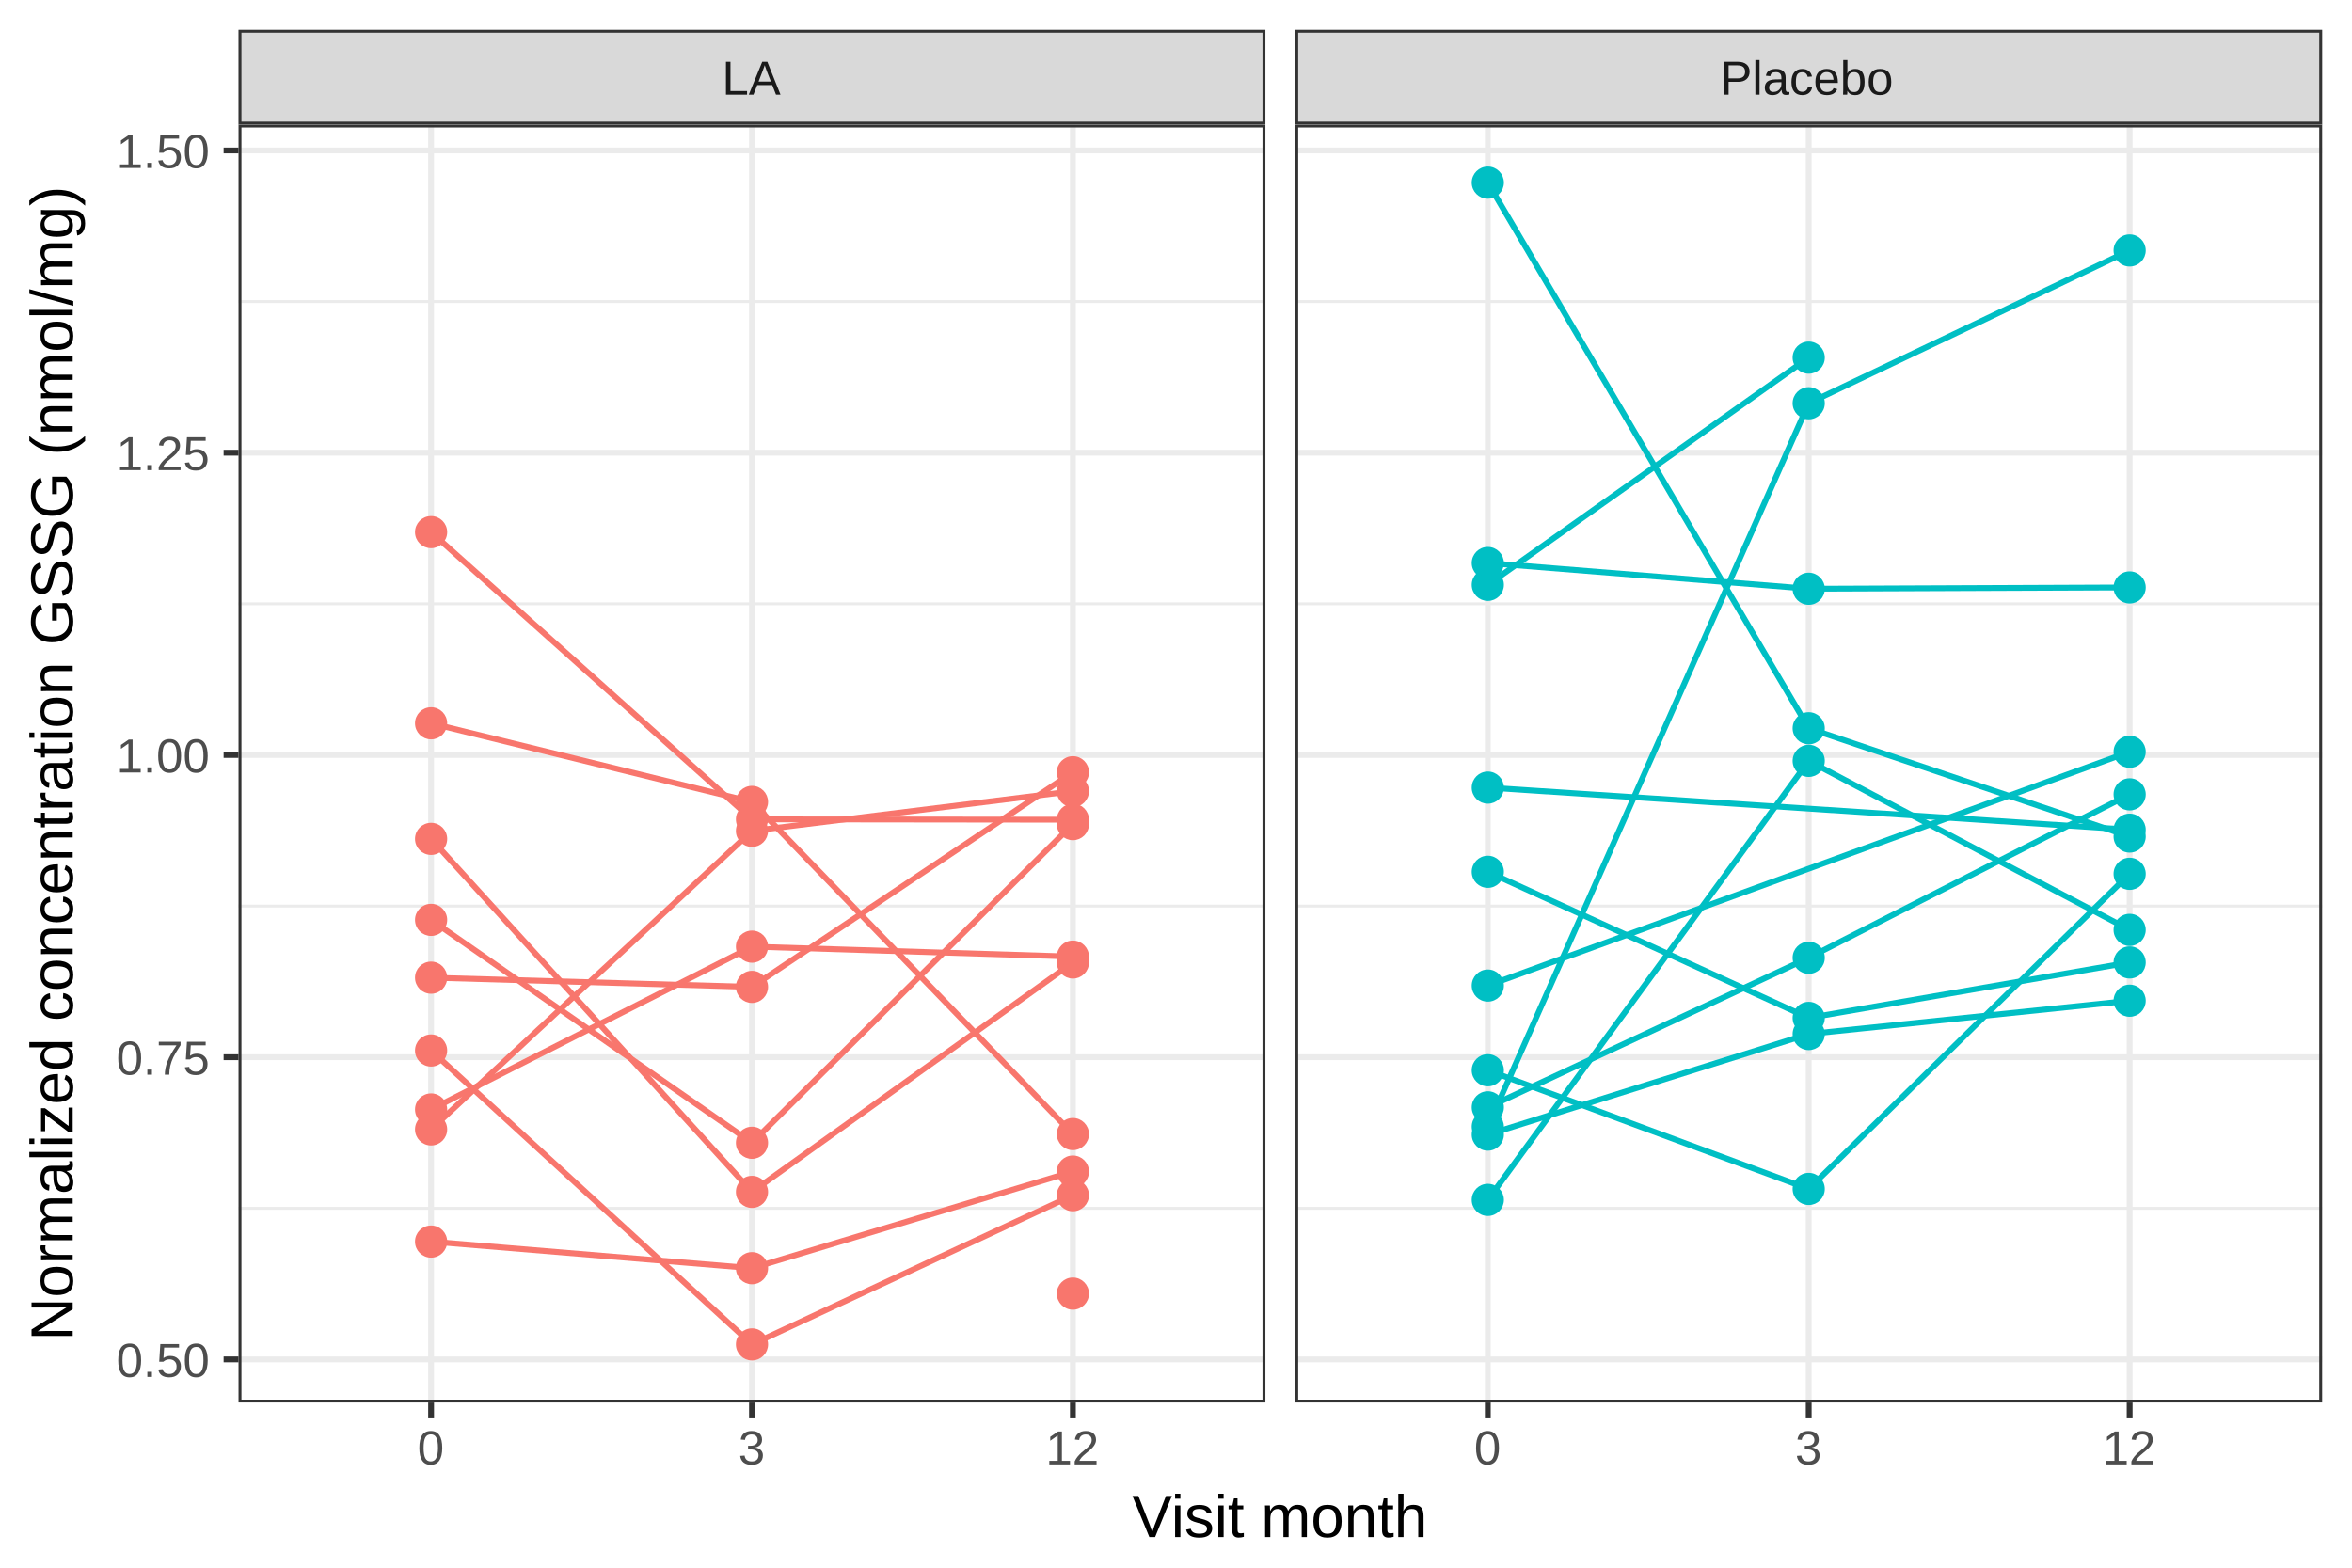
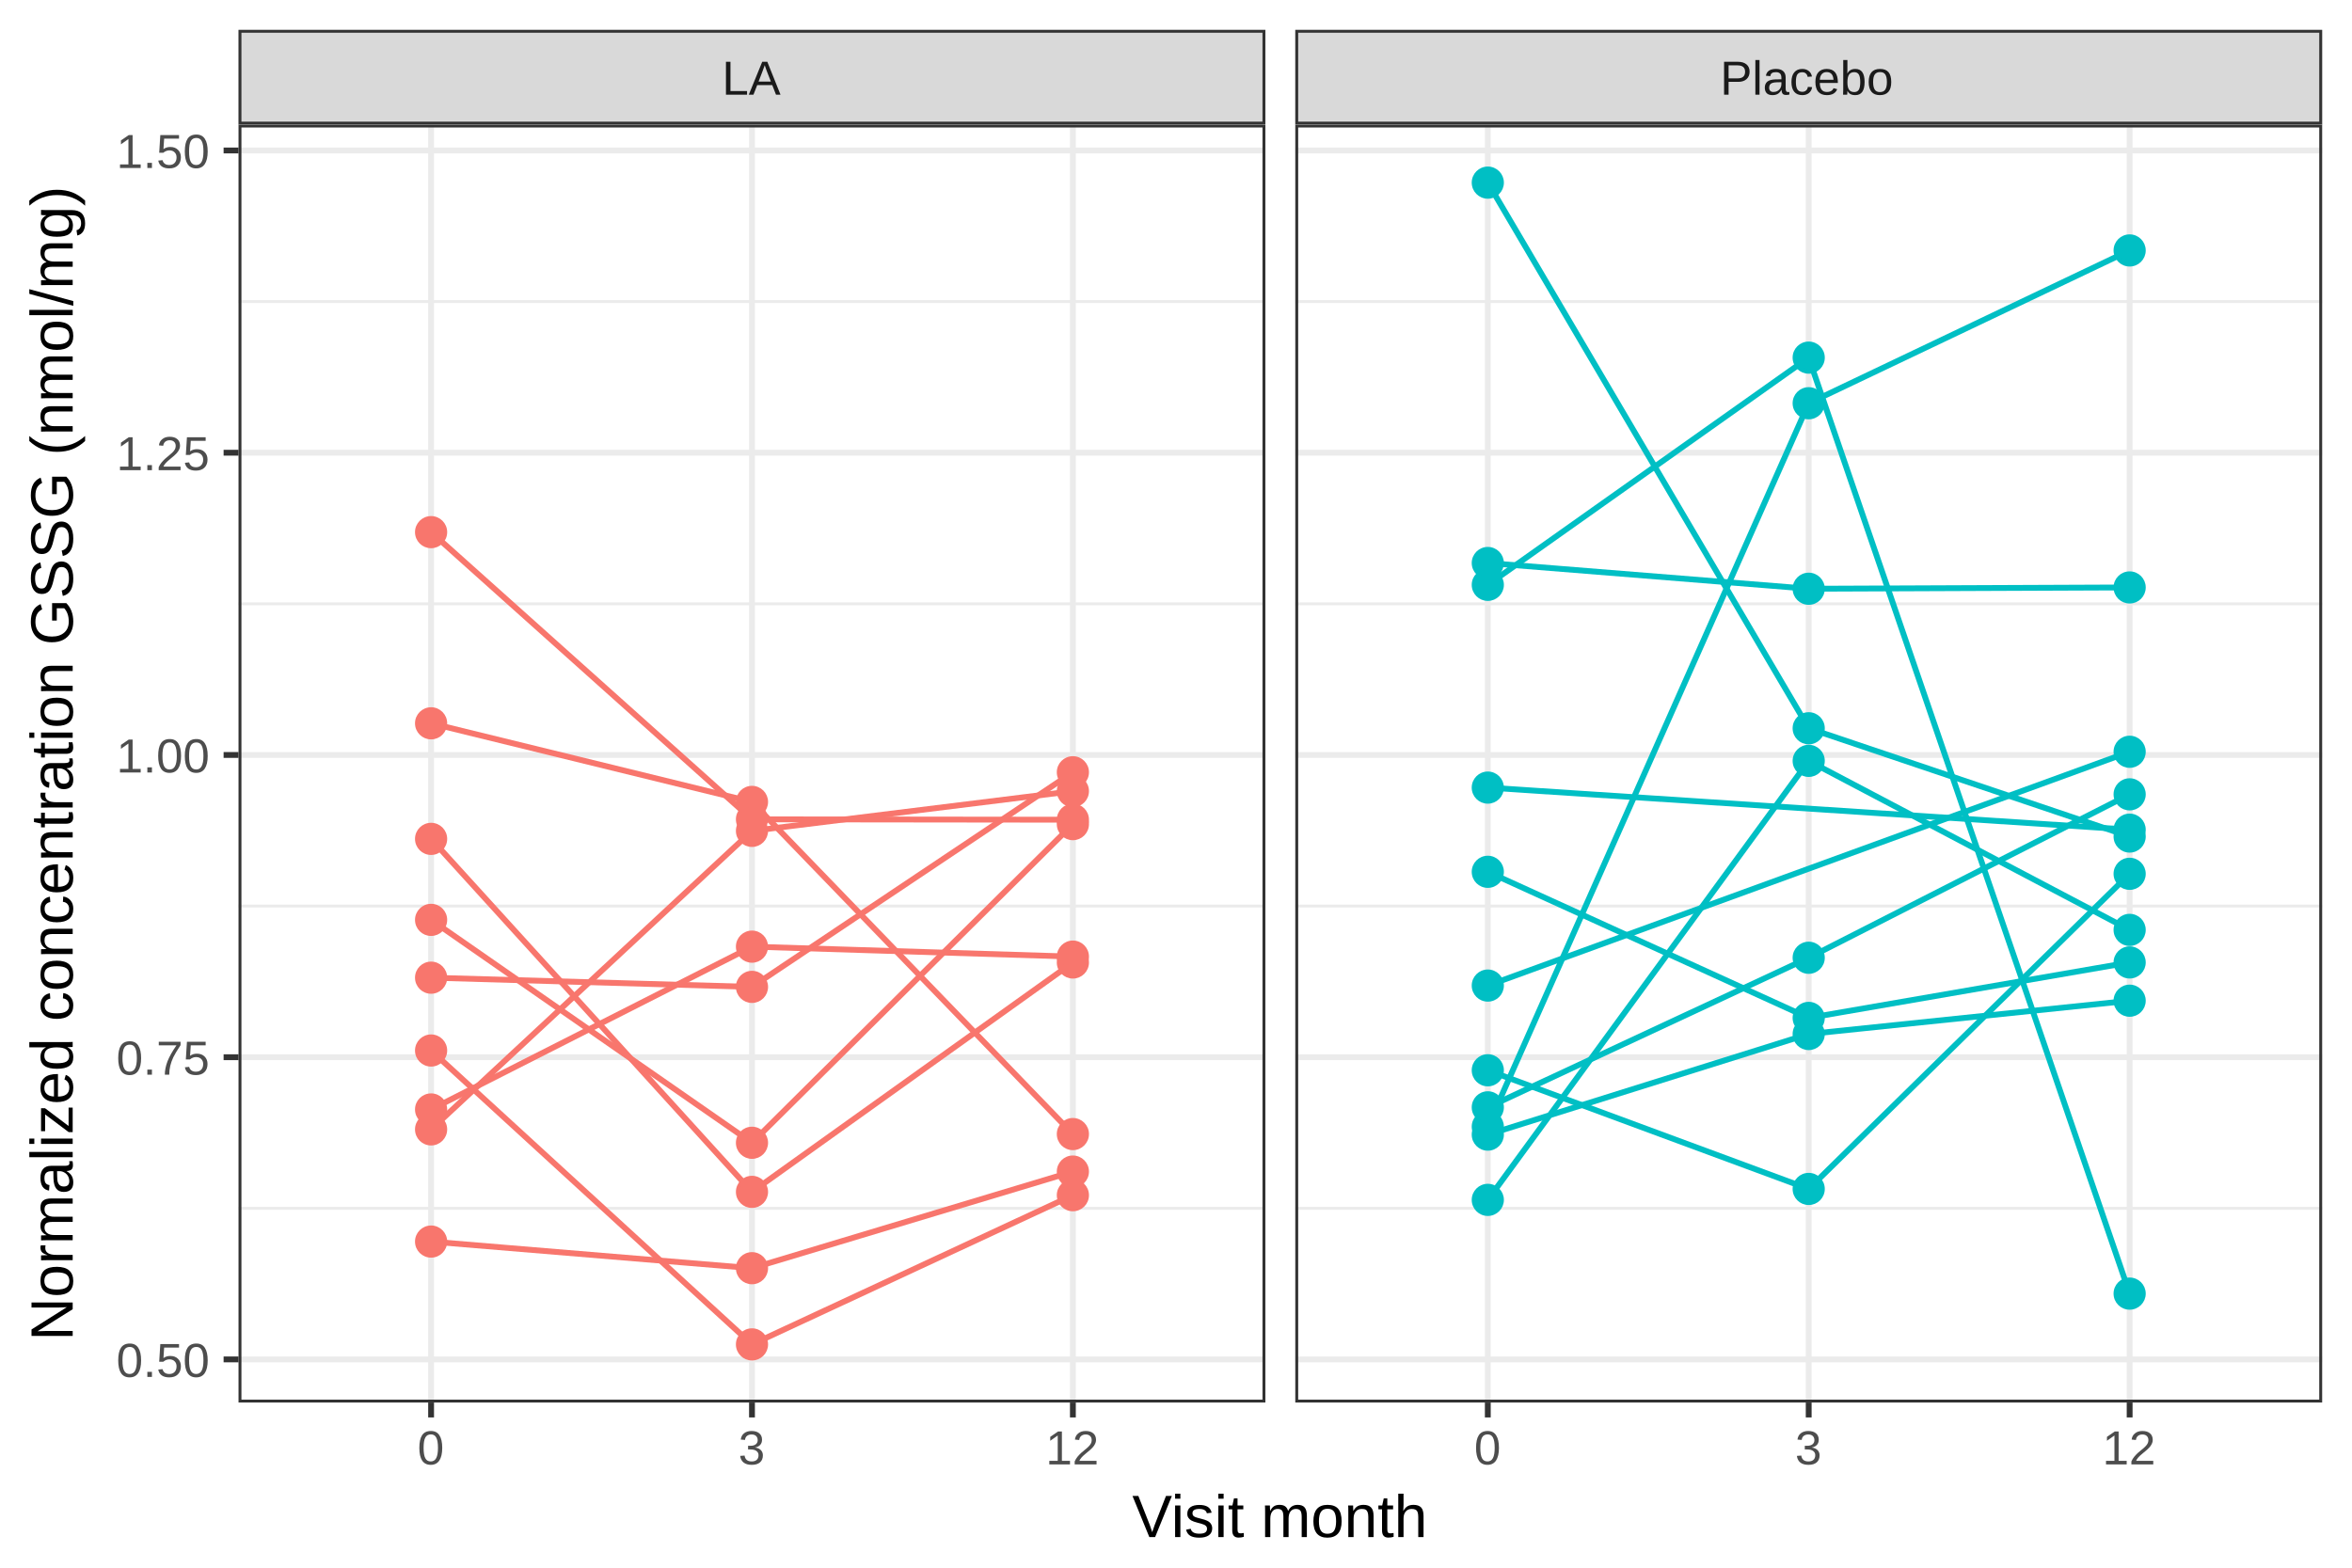
<svg xmlns="http://www.w3.org/2000/svg" viewBox="0 0 432.00 288.00">
  <defs>
    <style type="text/css">
    line, polyline, path, rect, circle {
      fill: none;
      stroke: #000000;
      stroke-linecap: round;
      stroke-linejoin: round;
      stroke-miterlimit: 10.00;
    }
  </style>
  </defs>
  <rect width="100%" height="100%" style="stroke: none; fill: #FFFFFF;" />
  <rect x="0.00" y="0.00" width="432.00" height="288.00" style="stroke-width: 1.07; stroke: #FFFFFF; fill: #FFFFFF;" />
  <defs>
    <clipPath id="cpNDMuODEzM3wyMzIuNDI3fDI1Ny42NTZ8MjIuODc1OQ==">
      <rect x="43.81" y="22.88" width="188.61" height="234.78" />
    </clipPath>
  </defs>
  <rect x="43.81" y="22.88" width="188.61" height="234.78" style="stroke-width: 1.07; stroke: none; fill: #FFFFFF;" clip-path="url(#cpNDMuODEzM3wyMzIuNDI3fDI1Ny42NTZ8MjIuODc1OQ==)" />
  <polyline points="43.81,221.98 232.43,221.98 " style="stroke-width: 0.53; stroke: #EBEBEB; stroke-linecap: butt;" clip-path="url(#cpNDMuODEzM3wyMzIuNDI3fDI1Ny42NTZ8MjIuODc1OQ==)" />
  <polyline points="43.81,166.45 232.43,166.45 " style="stroke-width: 0.53; stroke: #EBEBEB; stroke-linecap: butt;" clip-path="url(#cpNDMuODEzM3wyMzIuNDI3fDI1Ny42NTZ8MjIuODc1OQ==)" />
  <polyline points="43.81,110.93 232.43,110.93 " style="stroke-width: 0.53; stroke: #EBEBEB; stroke-linecap: butt;" clip-path="url(#cpNDMuODEzM3wyMzIuNDI3fDI1Ny42NTZ8MjIuODc1OQ==)" />
  <polyline points="43.81,55.40 232.43,55.40 " style="stroke-width: 0.53; stroke: #EBEBEB; stroke-linecap: butt;" clip-path="url(#cpNDMuODEzM3wyMzIuNDI3fDI1Ny42NTZ8MjIuODc1OQ==)" />
  <polyline points="43.81,249.74 232.43,249.74 " style="stroke-width: 1.07; stroke: #EBEBEB; stroke-linecap: butt;" clip-path="url(#cpNDMuODEzM3wyMzIuNDI3fDI1Ny42NTZ8MjIuODc1OQ==)" />
  <polyline points="43.81,194.22 232.43,194.22 " style="stroke-width: 1.07; stroke: #EBEBEB; stroke-linecap: butt;" clip-path="url(#cpNDMuODEzM3wyMzIuNDI3fDI1Ny42NTZ8MjIuODc1OQ==)" />
  <polyline points="43.81,138.69 232.43,138.69 " style="stroke-width: 1.07; stroke: #EBEBEB; stroke-linecap: butt;" clip-path="url(#cpNDMuODEzM3wyMzIuNDI3fDI1Ny42NTZ8MjIuODc1OQ==)" />
  <polyline points="43.81,83.17 232.43,83.17 " style="stroke-width: 1.07; stroke: #EBEBEB; stroke-linecap: butt;" clip-path="url(#cpNDMuODEzM3wyMzIuNDI3fDI1Ny42NTZ8MjIuODc1OQ==)" />
  <polyline points="43.81,27.64 232.43,27.64 " style="stroke-width: 1.07; stroke: #EBEBEB; stroke-linecap: butt;" clip-path="url(#cpNDMuODEzM3wyMzIuNDI3fDI1Ny42NTZ8MjIuODc1OQ==)" />
  <polyline points="79.18,257.66 79.18,22.88 " style="stroke-width: 1.07; stroke: #EBEBEB; stroke-linecap: butt;" clip-path="url(#cpNDMuODEzM3wyMzIuNDI3fDI1Ny42NTZ8MjIuODc1OQ==)" />
  <polyline points="138.12,257.66 138.12,22.88 " style="stroke-width: 1.07; stroke: #EBEBEB; stroke-linecap: butt;" clip-path="url(#cpNDMuODEzM3wyMzIuNDI3fDI1Ny42NTZ8MjIuODc1OQ==)" />
  <polyline points="197.06,257.66 197.06,22.88 " style="stroke-width: 1.07; stroke: #EBEBEB; stroke-linecap: butt;" clip-path="url(#cpNDMuODEzM3wyMzIuNDI3fDI1Ny42NTZ8MjIuODc1OQ==)" />
  <polyline points="79.18,154.11 138.12,218.96 197.06,176.82 " style="stroke-width: 1.07; stroke: #F8766D; stroke-linecap: butt;" clip-path="url(#cpNDMuODEzM3wyMzIuNDI3fDI1Ny42NTZ8MjIuODc1OQ==)" />
  <polyline points="79.18,192.99 138.12,246.98 197.06,219.57 " style="stroke-width: 1.07; stroke: #F8766D; stroke-linecap: butt;" clip-path="url(#cpNDMuODEzM3wyMzIuNDI3fDI1Ny42NTZ8MjIuODc1OQ==)" />
  <polyline points="79.18,132.88 138.12,147.32 197.06,208.34 " style="stroke-width: 1.07; stroke: #F8766D; stroke-linecap: butt;" clip-path="url(#cpNDMuODEzM3wyMzIuNDI3fDI1Ny42NTZ8MjIuODc1OQ==)" />
  <polyline points="79.18,207.48 138.12,152.64 197.06,145.34 " style="stroke-width: 1.07; stroke: #F8766D; stroke-linecap: butt;" clip-path="url(#cpNDMuODEzM3wyMzIuNDI3fDI1Ny42NTZ8MjIuODc1OQ==)" />
  <polyline points="79.18,97.76 138.12,150.52 197.06,150.59 " style="stroke-width: 1.07; stroke: #F8766D; stroke-linecap: butt;" clip-path="url(#cpNDMuODEzM3wyMzIuNDI3fDI1Ny42NTZ8MjIuODc1OQ==)" />
  <polyline points="79.18,168.99 138.12,209.94 197.06,151.40 " style="stroke-width: 1.07; stroke: #F8766D; stroke-linecap: butt;" clip-path="url(#cpNDMuODEzM3wyMzIuNDI3fDI1Ny42NTZ8MjIuODc1OQ==)" />
  <polyline points="79.18,179.61 138.12,181.30 197.06,141.87 " style="stroke-width: 1.07; stroke: #F8766D; stroke-linecap: butt;" clip-path="url(#cpNDMuODEzM3wyMzIuNDI3fDI1Ny42NTZ8MjIuODc1OQ==)" />
  <polyline points="79.18,203.82 138.12,173.91 197.06,175.74 " style="stroke-width: 1.07; stroke: #F8766D; stroke-linecap: butt;" clip-path="url(#cpNDMuODEzM3wyMzIuNDI3fDI1Ny42NTZ8MjIuODc1OQ==)" />
  <polyline points="79.18,228.09 138.12,232.98 197.06,215.23 " style="stroke-width: 1.07; stroke: #F8766D; stroke-linecap: butt;" clip-path="url(#cpNDMuODEzM3wyMzIuNDI3fDI1Ny42NTZ8MjIuODc1OQ==)" />
  <circle cx="79.18" cy="154.11" r="1.95pt" style="stroke-width: 0.71; stroke: #F8766D; fill: #F8766D;" clip-path="url(#cpNDMuODEzM3wyMzIuNDI3fDI1Ny42NTZ8MjIuODc1OQ==)" />
  <circle cx="138.12" cy="218.96" r="1.95pt" style="stroke-width: 0.71; stroke: #F8766D; fill: #F8766D;" clip-path="url(#cpNDMuODEzM3wyMzIuNDI3fDI1Ny42NTZ8MjIuODc1OQ==)" />
  <circle cx="197.06" cy="176.82" r="1.95pt" style="stroke-width: 0.71; stroke: #F8766D; fill: #F8766D;" clip-path="url(#cpNDMuODEzM3wyMzIuNDI3fDI1Ny42NTZ8MjIuODc1OQ==)" />
  <circle cx="79.18" cy="192.99" r="1.95pt" style="stroke-width: 0.71; stroke: #F8766D; fill: #F8766D;" clip-path="url(#cpNDMuODEzM3wyMzIuNDI3fDI1Ny42NTZ8MjIuODc1OQ==)" />
  <circle cx="138.12" cy="246.98" r="1.95pt" style="stroke-width: 0.71; stroke: #F8766D; fill: #F8766D;" clip-path="url(#cpNDMuODEzM3wyMzIuNDI3fDI1Ny42NTZ8MjIuODc1OQ==)" />
  <circle cx="197.06" cy="219.57" r="1.95pt" style="stroke-width: 0.71; stroke: #F8766D; fill: #F8766D;" clip-path="url(#cpNDMuODEzM3wyMzIuNDI3fDI1Ny42NTZ8MjIuODc1OQ==)" />
  <circle cx="79.18" cy="132.88" r="1.95pt" style="stroke-width: 0.71; stroke: #F8766D; fill: #F8766D;" clip-path="url(#cpNDMuODEzM3wyMzIuNDI3fDI1Ny42NTZ8MjIuODc1OQ==)" />
  <circle cx="138.12" cy="147.32" r="1.95pt" style="stroke-width: 0.71; stroke: #F8766D; fill: #F8766D;" clip-path="url(#cpNDMuODEzM3wyMzIuNDI3fDI1Ny42NTZ8MjIuODc1OQ==)" />
  <circle cx="197.06" cy="208.34" r="1.95pt" style="stroke-width: 0.71; stroke: #F8766D; fill: #F8766D;" clip-path="url(#cpNDMuODEzM3wyMzIuNDI3fDI1Ny42NTZ8MjIuODc1OQ==)" />
  <circle cx="79.18" cy="207.48" r="1.95pt" style="stroke-width: 0.71; stroke: #F8766D; fill: #F8766D;" clip-path="url(#cpNDMuODEzM3wyMzIuNDI3fDI1Ny42NTZ8MjIuODc1OQ==)" />
  <circle cx="138.12" cy="152.64" r="1.95pt" style="stroke-width: 0.71; stroke: #F8766D; fill: #F8766D;" clip-path="url(#cpNDMuODEzM3wyMzIuNDI3fDI1Ny42NTZ8MjIuODc1OQ==)" />
  <circle cx="197.06" cy="145.34" r="1.95pt" style="stroke-width: 0.71; stroke: #F8766D; fill: #F8766D;" clip-path="url(#cpNDMuODEzM3wyMzIuNDI3fDI1Ny42NTZ8MjIuODc1OQ==)" />
  <circle cx="79.18" cy="97.76" r="1.95pt" style="stroke-width: 0.71; stroke: #F8766D; fill: #F8766D;" clip-path="url(#cpNDMuODEzM3wyMzIuNDI3fDI1Ny42NTZ8MjIuODc1OQ==)" />
  <circle cx="138.12" cy="150.52" r="1.95pt" style="stroke-width: 0.71; stroke: #F8766D; fill: #F8766D;" clip-path="url(#cpNDMuODEzM3wyMzIuNDI3fDI1Ny42NTZ8MjIuODc1OQ==)" />
  <circle cx="197.06" cy="150.59" r="1.95pt" style="stroke-width: 0.71; stroke: #F8766D; fill: #F8766D;" clip-path="url(#cpNDMuODEzM3wyMzIuNDI3fDI1Ny42NTZ8MjIuODc1OQ==)" />
  <circle cx="79.18" cy="168.99" r="1.95pt" style="stroke-width: 0.71; stroke: #F8766D; fill: #F8766D;" clip-path="url(#cpNDMuODEzM3wyMzIuNDI3fDI1Ny42NTZ8MjIuODc1OQ==)" />
  <circle cx="138.12" cy="209.94" r="1.95pt" style="stroke-width: 0.71; stroke: #F8766D; fill: #F8766D;" clip-path="url(#cpNDMuODEzM3wyMzIuNDI3fDI1Ny42NTZ8MjIuODc1OQ==)" />
  <circle cx="197.06" cy="151.40" r="1.95pt" style="stroke-width: 0.71; stroke: #F8766D; fill: #F8766D;" clip-path="url(#cpNDMuODEzM3wyMzIuNDI3fDI1Ny42NTZ8MjIuODc1OQ==)" />
  <circle cx="79.18" cy="179.61" r="1.95pt" style="stroke-width: 0.71; stroke: #F8766D; fill: #F8766D;" clip-path="url(#cpNDMuODEzM3wyMzIuNDI3fDI1Ny42NTZ8MjIuODc1OQ==)" />
  <circle cx="138.12" cy="181.30" r="1.95pt" style="stroke-width: 0.71; stroke: #F8766D; fill: #F8766D;" clip-path="url(#cpNDMuODEzM3wyMzIuNDI3fDI1Ny42NTZ8MjIuODc1OQ==)" />
  <circle cx="197.06" cy="141.87" r="1.95pt" style="stroke-width: 0.71; stroke: #F8766D; fill: #F8766D;" clip-path="url(#cpNDMuODEzM3wyMzIuNDI3fDI1Ny42NTZ8MjIuODc1OQ==)" />
-   <circle cx="197.06" cy="237.65" r="1.95pt" style="stroke-width: 0.71; stroke: #F8766D; fill: #F8766D;" clip-path="url(#cpNDMuODEzM3wyMzIuNDI3fDI1Ny42NTZ8MjIuODc1OQ==)" />
  <circle cx="79.18" cy="203.82" r="1.95pt" style="stroke-width: 0.71; stroke: #F8766D; fill: #F8766D;" clip-path="url(#cpNDMuODEzM3wyMzIuNDI3fDI1Ny42NTZ8MjIuODc1OQ==)" />
  <circle cx="138.12" cy="173.91" r="1.95pt" style="stroke-width: 0.71; stroke: #F8766D; fill: #F8766D;" clip-path="url(#cpNDMuODEzM3wyMzIuNDI3fDI1Ny42NTZ8MjIuODc1OQ==)" />
  <circle cx="197.06" cy="175.74" r="1.95pt" style="stroke-width: 0.71; stroke: #F8766D; fill: #F8766D;" clip-path="url(#cpNDMuODEzM3wyMzIuNDI3fDI1Ny42NTZ8MjIuODc1OQ==)" />
  <circle cx="79.18" cy="228.09" r="1.95pt" style="stroke-width: 0.71; stroke: #F8766D; fill: #F8766D;" clip-path="url(#cpNDMuODEzM3wyMzIuNDI3fDI1Ny42NTZ8MjIuODc1OQ==)" />
  <circle cx="138.12" cy="232.98" r="1.95pt" style="stroke-width: 0.71; stroke: #F8766D; fill: #F8766D;" clip-path="url(#cpNDMuODEzM3wyMzIuNDI3fDI1Ny42NTZ8MjIuODc1OQ==)" />
  <circle cx="197.06" cy="215.23" r="1.95pt" style="stroke-width: 0.71; stroke: #F8766D; fill: #F8766D;" clip-path="url(#cpNDMuODEzM3wyMzIuNDI3fDI1Ny42NTZ8MjIuODc1OQ==)" />
  <rect x="43.81" y="22.88" width="188.61" height="234.78" style="stroke-width: 1.07; stroke: #333333;" clip-path="url(#cpNDMuODEzM3wyMzIuNDI3fDI1Ny42NTZ8MjIuODc1OQ==)" />
  <defs>
    <clipPath id="cpMHw0MzJ8Mjg4fDA=">
      <rect x="0.00" y="0.00" width="432.00" height="288.00" />
    </clipPath>
  </defs>
  <defs>
    <clipPath id="cpMjM3LjkwN3w0MjYuNTIxfDI1Ny42NTZ8MjIuODc1OQ==">
      <rect x="237.91" y="22.88" width="188.61" height="234.78" />
    </clipPath>
  </defs>
  <rect x="237.91" y="22.88" width="188.61" height="234.78" style="stroke-width: 1.07; stroke: none; fill: #FFFFFF;" clip-path="url(#cpMjM3LjkwN3w0MjYuNTIxfDI1Ny42NTZ8MjIuODc1OQ==)" />
  <polyline points="237.91,221.98 426.52,221.98 " style="stroke-width: 0.53; stroke: #EBEBEB; stroke-linecap: butt;" clip-path="url(#cpMjM3LjkwN3w0MjYuNTIxfDI1Ny42NTZ8MjIuODc1OQ==)" />
  <polyline points="237.91,166.45 426.52,166.45 " style="stroke-width: 0.53; stroke: #EBEBEB; stroke-linecap: butt;" clip-path="url(#cpMjM3LjkwN3w0MjYuNTIxfDI1Ny42NTZ8MjIuODc1OQ==)" />
  <polyline points="237.91,110.93 426.52,110.93 " style="stroke-width: 0.53; stroke: #EBEBEB; stroke-linecap: butt;" clip-path="url(#cpMjM3LjkwN3w0MjYuNTIxfDI1Ny42NTZ8MjIuODc1OQ==)" />
  <polyline points="237.91,55.40 426.52,55.40 " style="stroke-width: 0.53; stroke: #EBEBEB; stroke-linecap: butt;" clip-path="url(#cpMjM3LjkwN3w0MjYuNTIxfDI1Ny42NTZ8MjIuODc1OQ==)" />
  <polyline points="237.91,249.74 426.52,249.74 " style="stroke-width: 1.07; stroke: #EBEBEB; stroke-linecap: butt;" clip-path="url(#cpMjM3LjkwN3w0MjYuNTIxfDI1Ny42NTZ8MjIuODc1OQ==)" />
  <polyline points="237.91,194.22 426.52,194.22 " style="stroke-width: 1.07; stroke: #EBEBEB; stroke-linecap: butt;" clip-path="url(#cpMjM3LjkwN3w0MjYuNTIxfDI1Ny42NTZ8MjIuODc1OQ==)" />
  <polyline points="237.91,138.69 426.52,138.69 " style="stroke-width: 1.07; stroke: #EBEBEB; stroke-linecap: butt;" clip-path="url(#cpMjM3LjkwN3w0MjYuNTIxfDI1Ny42NTZ8MjIuODc1OQ==)" />
  <polyline points="237.91,83.17 426.52,83.17 " style="stroke-width: 1.07; stroke: #EBEBEB; stroke-linecap: butt;" clip-path="url(#cpMjM3LjkwN3w0MjYuNTIxfDI1Ny42NTZ8MjIuODc1OQ==)" />
  <polyline points="237.91,27.64 426.52,27.64 " style="stroke-width: 1.07; stroke: #EBEBEB; stroke-linecap: butt;" clip-path="url(#cpMjM3LjkwN3w0MjYuNTIxfDI1Ny42NTZ8MjIuODc1OQ==)" />
  <polyline points="273.27,257.66 273.27,22.88 " style="stroke-width: 1.07; stroke: #EBEBEB; stroke-linecap: butt;" clip-path="url(#cpMjM3LjkwN3w0MjYuNTIxfDI1Ny42NTZ8MjIuODc1OQ==)" />
  <polyline points="332.21,257.66 332.21,22.88 " style="stroke-width: 1.07; stroke: #EBEBEB; stroke-linecap: butt;" clip-path="url(#cpMjM3LjkwN3w0MjYuNTIxfDI1Ny42NTZ8MjIuODc1OQ==)" />
  <polyline points="391.16,257.66 391.16,22.88 " style="stroke-width: 1.07; stroke: #EBEBEB; stroke-linecap: butt;" clip-path="url(#cpMjM3LjkwN3w0MjYuNTIxfDI1Ny42NTZ8MjIuODc1OQ==)" />
  <polyline points="273.27,206.98 332.21,74.08 391.16,46.01 " style="stroke-width: 1.07; stroke: #00BFC4; stroke-linecap: butt;" clip-path="url(#cpMjM3LjkwN3w0MjYuNTIxfDI1Ny42NTZ8MjIuODc1OQ==)" />
  <polyline points="273.27,181.06 391.16,138.11 " style="stroke-width: 1.07; stroke: #00BFC4; stroke-linecap: butt;" clip-path="url(#cpMjM3LjkwN3w0MjYuNTIxfDI1Ny42NTZ8MjIuODc1OQ==)" />
  <polyline points="273.27,144.69 391.16,152.42 " style="stroke-width: 1.07; stroke: #00BFC4; stroke-linecap: butt;" clip-path="url(#cpMjM3LjkwN3w0MjYuNTIxfDI1Ny42NTZ8MjIuODc1OQ==)" />
  <polyline points="273.27,220.43 332.21,139.78 391.16,170.83 " style="stroke-width: 1.07; stroke: #00BFC4; stroke-linecap: butt;" clip-path="url(#cpMjM3LjkwN3w0MjYuNTIxfDI1Ny42NTZ8MjIuODc1OQ==)" />
  <polyline points="273.27,196.62 332.21,218.42 391.16,160.53 " style="stroke-width: 1.07; stroke: #00BFC4; stroke-linecap: butt;" clip-path="url(#cpMjM3LjkwN3w0MjYuNTIxfDI1Ny42NTZ8MjIuODc1OQ==)" />
  <polyline points="273.27,33.55 332.21,133.79 391.16,153.68 " style="stroke-width: 1.07; stroke: #00BFC4; stroke-linecap: butt;" clip-path="url(#cpMjM3LjkwN3w0MjYuNTIxfDI1Ny42NTZ8MjIuODc1OQ==)" />
  <polyline points="273.27,203.43 332.21,175.95 391.16,145.93 " style="stroke-width: 1.07; stroke: #00BFC4; stroke-linecap: butt;" clip-path="url(#cpMjM3LjkwN3w0MjYuNTIxfDI1Ny42NTZ8MjIuODc1OQ==)" />
  <polyline points="273.27,103.43 332.21,108.16 391.16,107.92 " style="stroke-width: 1.07; stroke: #00BFC4; stroke-linecap: butt;" clip-path="url(#cpMjM3LjkwN3w0MjYuNTIxfDI1Ny42NTZ8MjIuODc1OQ==)" />
-   <polyline points="273.27,107.44 332.21,65.70 " style="stroke-width: 1.07; stroke: #00BFC4; stroke-linecap: butt;" clip-path="url(#cpMjM3LjkwN3w0MjYuNTIxfDI1Ny42NTZ8MjIuODc1OQ==)" />
+   <polyline points="273.27,107.44 332.21,65.70 391.16,237.65 " style="stroke-width: 1.07; stroke: #00BFC4; stroke-linecap: butt;" clip-path="url(#cpMjM3LjkwN3w0MjYuNTIxfDI1Ny42NTZ8MjIuODc1OQ==)" />
  <polyline points="273.27,160.16 332.21,187.00 391.16,176.81 " style="stroke-width: 1.07; stroke: #00BFC4; stroke-linecap: butt;" clip-path="url(#cpMjM3LjkwN3w0MjYuNTIxfDI1Ny42NTZ8MjIuODc1OQ==)" />
  <polyline points="273.27,208.44 332.21,189.96 391.16,183.84 " style="stroke-width: 1.07; stroke: #00BFC4; stroke-linecap: butt;" clip-path="url(#cpMjM3LjkwN3w0MjYuNTIxfDI1Ny42NTZ8MjIuODc1OQ==)" />
  <circle cx="273.27" cy="206.98" r="1.95pt" style="stroke-width: 0.71; stroke: #00BFC4; fill: #00BFC4;" clip-path="url(#cpMjM3LjkwN3w0MjYuNTIxfDI1Ny42NTZ8MjIuODc1OQ==)" />
  <circle cx="332.21" cy="74.08" r="1.95pt" style="stroke-width: 0.71; stroke: #00BFC4; fill: #00BFC4;" clip-path="url(#cpMjM3LjkwN3w0MjYuNTIxfDI1Ny42NTZ8MjIuODc1OQ==)" />
  <circle cx="391.16" cy="46.01" r="1.95pt" style="stroke-width: 0.71; stroke: #00BFC4; fill: #00BFC4;" clip-path="url(#cpMjM3LjkwN3w0MjYuNTIxfDI1Ny42NTZ8MjIuODc1OQ==)" />
  <circle cx="273.27" cy="181.06" r="1.95pt" style="stroke-width: 0.71; stroke: #00BFC4; fill: #00BFC4;" clip-path="url(#cpMjM3LjkwN3w0MjYuNTIxfDI1Ny42NTZ8MjIuODc1OQ==)" />
  <circle cx="391.16" cy="138.11" r="1.95pt" style="stroke-width: 0.71; stroke: #00BFC4; fill: #00BFC4;" clip-path="url(#cpMjM3LjkwN3w0MjYuNTIxfDI1Ny42NTZ8MjIuODc1OQ==)" />
  <circle cx="273.27" cy="144.69" r="1.95pt" style="stroke-width: 0.71; stroke: #00BFC4; fill: #00BFC4;" clip-path="url(#cpMjM3LjkwN3w0MjYuNTIxfDI1Ny42NTZ8MjIuODc1OQ==)" />
  <circle cx="391.16" cy="152.42" r="1.95pt" style="stroke-width: 0.71; stroke: #00BFC4; fill: #00BFC4;" clip-path="url(#cpMjM3LjkwN3w0MjYuNTIxfDI1Ny42NTZ8MjIuODc1OQ==)" />
  <circle cx="273.27" cy="220.43" r="1.95pt" style="stroke-width: 0.71; stroke: #00BFC4; fill: #00BFC4;" clip-path="url(#cpMjM3LjkwN3w0MjYuNTIxfDI1Ny42NTZ8MjIuODc1OQ==)" />
  <circle cx="332.21" cy="139.78" r="1.95pt" style="stroke-width: 0.71; stroke: #00BFC4; fill: #00BFC4;" clip-path="url(#cpMjM3LjkwN3w0MjYuNTIxfDI1Ny42NTZ8MjIuODc1OQ==)" />
  <circle cx="391.16" cy="170.83" r="1.95pt" style="stroke-width: 0.71; stroke: #00BFC4; fill: #00BFC4;" clip-path="url(#cpMjM3LjkwN3w0MjYuNTIxfDI1Ny42NTZ8MjIuODc1OQ==)" />
  <circle cx="273.27" cy="196.62" r="1.95pt" style="stroke-width: 0.71; stroke: #00BFC4; fill: #00BFC4;" clip-path="url(#cpMjM3LjkwN3w0MjYuNTIxfDI1Ny42NTZ8MjIuODc1OQ==)" />
  <circle cx="332.21" cy="218.42" r="1.95pt" style="stroke-width: 0.71; stroke: #00BFC4; fill: #00BFC4;" clip-path="url(#cpMjM3LjkwN3w0MjYuNTIxfDI1Ny42NTZ8MjIuODc1OQ==)" />
  <circle cx="391.16" cy="160.53" r="1.95pt" style="stroke-width: 0.71; stroke: #00BFC4; fill: #00BFC4;" clip-path="url(#cpMjM3LjkwN3w0MjYuNTIxfDI1Ny42NTZ8MjIuODc1OQ==)" />
  <circle cx="273.27" cy="33.55" r="1.95pt" style="stroke-width: 0.71; stroke: #00BFC4; fill: #00BFC4;" clip-path="url(#cpMjM3LjkwN3w0MjYuNTIxfDI1Ny42NTZ8MjIuODc1OQ==)" />
  <circle cx="332.21" cy="133.79" r="1.95pt" style="stroke-width: 0.71; stroke: #00BFC4; fill: #00BFC4;" clip-path="url(#cpMjM3LjkwN3w0MjYuNTIxfDI1Ny42NTZ8MjIuODc1OQ==)" />
  <circle cx="391.16" cy="153.68" r="1.95pt" style="stroke-width: 0.71; stroke: #00BFC4; fill: #00BFC4;" clip-path="url(#cpMjM3LjkwN3w0MjYuNTIxfDI1Ny42NTZ8MjIuODc1OQ==)" />
  <circle cx="273.27" cy="203.43" r="1.95pt" style="stroke-width: 0.71; stroke: #00BFC4; fill: #00BFC4;" clip-path="url(#cpMjM3LjkwN3w0MjYuNTIxfDI1Ny42NTZ8MjIuODc1OQ==)" />
  <circle cx="332.21" cy="175.95" r="1.95pt" style="stroke-width: 0.71; stroke: #00BFC4; fill: #00BFC4;" clip-path="url(#cpMjM3LjkwN3w0MjYuNTIxfDI1Ny42NTZ8MjIuODc1OQ==)" />
  <circle cx="391.16" cy="145.93" r="1.95pt" style="stroke-width: 0.71; stroke: #00BFC4; fill: #00BFC4;" clip-path="url(#cpMjM3LjkwN3w0MjYuNTIxfDI1Ny42NTZ8MjIuODc1OQ==)" />
  <circle cx="273.27" cy="103.43" r="1.95pt" style="stroke-width: 0.71; stroke: #00BFC4; fill: #00BFC4;" clip-path="url(#cpMjM3LjkwN3w0MjYuNTIxfDI1Ny42NTZ8MjIuODc1OQ==)" />
  <circle cx="332.21" cy="108.16" r="1.95pt" style="stroke-width: 0.71; stroke: #00BFC4; fill: #00BFC4;" clip-path="url(#cpMjM3LjkwN3w0MjYuNTIxfDI1Ny42NTZ8MjIuODc1OQ==)" />
  <circle cx="391.16" cy="107.92" r="1.95pt" style="stroke-width: 0.71; stroke: #00BFC4; fill: #00BFC4;" clip-path="url(#cpMjM3LjkwN3w0MjYuNTIxfDI1Ny42NTZ8MjIuODc1OQ==)" />
  <circle cx="273.27" cy="107.44" r="1.95pt" style="stroke-width: 0.71; stroke: #00BFC4; fill: #00BFC4;" clip-path="url(#cpMjM3LjkwN3w0MjYuNTIxfDI1Ny42NTZ8MjIuODc1OQ==)" />
  <circle cx="332.21" cy="65.70" r="1.95pt" style="stroke-width: 0.71; stroke: #00BFC4; fill: #00BFC4;" clip-path="url(#cpMjM3LjkwN3w0MjYuNTIxfDI1Ny42NTZ8MjIuODc1OQ==)" />
+   <circle cx="391.16" cy="237.65" r="1.95pt" style="stroke-width: 0.71; stroke: #00BFC4; fill: #00BFC4;" clip-path="url(#cpMjM3LjkwN3w0MjYuNTIxfDI1Ny42NTZ8MjIuODc1OQ==)" />
  <circle cx="273.27" cy="160.16" r="1.95pt" style="stroke-width: 0.71; stroke: #00BFC4; fill: #00BFC4;" clip-path="url(#cpMjM3LjkwN3w0MjYuNTIxfDI1Ny42NTZ8MjIuODc1OQ==)" />
  <circle cx="332.21" cy="187.00" r="1.95pt" style="stroke-width: 0.71; stroke: #00BFC4; fill: #00BFC4;" clip-path="url(#cpMjM3LjkwN3w0MjYuNTIxfDI1Ny42NTZ8MjIuODc1OQ==)" />
  <circle cx="391.16" cy="176.81" r="1.95pt" style="stroke-width: 0.71; stroke: #00BFC4; fill: #00BFC4;" clip-path="url(#cpMjM3LjkwN3w0MjYuNTIxfDI1Ny42NTZ8MjIuODc1OQ==)" />
  <circle cx="273.27" cy="208.44" r="1.95pt" style="stroke-width: 0.71; stroke: #00BFC4; fill: #00BFC4;" clip-path="url(#cpMjM3LjkwN3w0MjYuNTIxfDI1Ny42NTZ8MjIuODc1OQ==)" />
  <circle cx="332.21" cy="189.96" r="1.95pt" style="stroke-width: 0.71; stroke: #00BFC4; fill: #00BFC4;" clip-path="url(#cpMjM3LjkwN3w0MjYuNTIxfDI1Ny42NTZ8MjIuODc1OQ==)" />
  <circle cx="391.16" cy="183.84" r="1.95pt" style="stroke-width: 0.71; stroke: #00BFC4; fill: #00BFC4;" clip-path="url(#cpMjM3LjkwN3w0MjYuNTIxfDI1Ny42NTZ8MjIuODc1OQ==)" />
  <rect x="237.91" y="22.88" width="188.61" height="234.78" style="stroke-width: 1.07; stroke: #333333;" clip-path="url(#cpMjM3LjkwN3w0MjYuNTIxfDI1Ny42NTZ8MjIuODc1OQ==)" />
  <defs>
    <clipPath id="cpMHw0MzJ8Mjg4fDA=">
      <rect x="0.00" y="0.00" width="432.00" height="288.00" />
    </clipPath>
  </defs>
  <defs>
    <clipPath id="cpNDMuODEzM3wyMzIuNDI3fDIyLjg3NTl8NS40Nzk0NQ==">
      <rect x="43.81" y="5.48" width="188.61" height="17.40" />
    </clipPath>
  </defs>
  <rect x="43.81" y="5.48" width="188.61" height="17.40" style="stroke-width: 1.07; stroke: #333333; fill: #D9D9D9;" clip-path="url(#cpNDMuODEzM3wyMzIuNDI3fDIyLjg3NTl8NS40Nzk0NQ==)" />
  <g clip-path="url(#cpNDMuODEzM3wyMzIuNDI3fDIyLjg3NTl8NS40Nzk0NQ==)">
    <text x="132.62" y="17.40" style="font-size: 8.80px; fill: #1A1A1A; font-family: Arial;" textLength="11.01px" lengthAdjust="spacingAndGlyphs">LA</text>
  </g>
  <defs>
    <clipPath id="cpMHw0MzJ8Mjg4fDA=">
      <rect x="0.00" y="0.00" width="432.00" height="288.00" />
    </clipPath>
  </defs>
  <defs>
    <clipPath id="cpMjM3LjkwN3w0MjYuNTIxfDIyLjg3NTl8NS40Nzk0NQ==">
      <rect x="237.91" y="5.48" width="188.61" height="17.40" />
    </clipPath>
  </defs>
  <rect x="237.91" y="5.48" width="188.61" height="17.40" style="stroke-width: 1.07; stroke: #333333; fill: #D9D9D9;" clip-path="url(#cpMjM3LjkwN3w0MjYuNTIxfDIyLjg3NTl8NS40Nzk0NQ==)" />
  <g clip-path="url(#cpMjM3LjkwN3w0MjYuNTIxfDIyLjg3NTl8NS40Nzk0NQ==)">
    <text x="315.95" y="17.40" style="font-size: 8.80px; fill: #1A1A1A; font-family: Arial;" textLength="32.52px" lengthAdjust="spacingAndGlyphs">Placebo</text>
  </g>
  <defs>
    <clipPath id="cpMHw0MzJ8Mjg4fDA=">
      <rect x="0.00" y="0.00" width="432.00" height="288.00" />
    </clipPath>
  </defs>
  <polyline points="79.18,260.40 79.18,257.66 " style="stroke-width: 1.07; stroke: #333333; stroke-linecap: butt;" clip-path="url(#cpMHw0MzJ8Mjg4fDA=)" />
  <polyline points="138.12,260.40 138.12,257.66 " style="stroke-width: 1.07; stroke: #333333; stroke-linecap: butt;" clip-path="url(#cpMHw0MzJ8Mjg4fDA=)" />
  <polyline points="197.06,260.40 197.06,257.66 " style="stroke-width: 1.07; stroke: #333333; stroke-linecap: butt;" clip-path="url(#cpMHw0MzJ8Mjg4fDA=)" />
  <g clip-path="url(#cpMHw0MzJ8Mjg4fDA=)">
    <text x="76.68" y="269.03" style="font-size: 8.80px; fill: #4D4D4D; font-family: Arial;" textLength="5.01px" lengthAdjust="spacingAndGlyphs">0</text>
  </g>
  <g clip-path="url(#cpMHw0MzJ8Mjg4fDA=)">
    <text x="135.62" y="269.03" style="font-size: 8.80px; fill: #4D4D4D; font-family: Arial;" textLength="5.01px" lengthAdjust="spacingAndGlyphs">3</text>
  </g>
  <g clip-path="url(#cpMHw0MzJ8Mjg4fDA=)">
    <text x="192.06" y="269.03" style="font-size: 8.80px; fill: #4D4D4D; font-family: Arial;" textLength="10.01px" lengthAdjust="spacingAndGlyphs">12</text>
  </g>
  <polyline points="273.27,260.40 273.27,257.66 " style="stroke-width: 1.07; stroke: #333333; stroke-linecap: butt;" clip-path="url(#cpMHw0MzJ8Mjg4fDA=)" />
  <polyline points="332.21,260.40 332.21,257.66 " style="stroke-width: 1.07; stroke: #333333; stroke-linecap: butt;" clip-path="url(#cpMHw0MzJ8Mjg4fDA=)" />
  <polyline points="391.16,260.40 391.16,257.66 " style="stroke-width: 1.07; stroke: #333333; stroke-linecap: butt;" clip-path="url(#cpMHw0MzJ8Mjg4fDA=)" />
  <g clip-path="url(#cpMHw0MzJ8Mjg4fDA=)">
    <text x="270.77" y="269.03" style="font-size: 8.80px; fill: #4D4D4D; font-family: Arial;" textLength="5.01px" lengthAdjust="spacingAndGlyphs">0</text>
  </g>
  <g clip-path="url(#cpMHw0MzJ8Mjg4fDA=)">
    <text x="329.71" y="269.03" style="font-size: 8.80px; fill: #4D4D4D; font-family: Arial;" textLength="5.01px" lengthAdjust="spacingAndGlyphs">3</text>
  </g>
  <g clip-path="url(#cpMHw0MzJ8Mjg4fDA=)">
    <text x="386.15" y="269.03" style="font-size: 8.80px; fill: #4D4D4D; font-family: Arial;" textLength="10.01px" lengthAdjust="spacingAndGlyphs">12</text>
  </g>
  <g clip-path="url(#cpMHw0MzJ8Mjg4fDA=)">
    <text x="21.37" y="252.96" style="font-size: 8.80px; fill: #4D4D4D; font-family: Arial;" textLength="17.52px" lengthAdjust="spacingAndGlyphs">0.50</text>
  </g>
  <g clip-path="url(#cpMHw0MzJ8Mjg4fDA=)">
    <text x="21.37" y="197.43" style="font-size: 8.80px; fill: #4D4D4D; font-family: Arial;" textLength="17.52px" lengthAdjust="spacingAndGlyphs">0.75</text>
  </g>
  <g clip-path="url(#cpMHw0MzJ8Mjg4fDA=)">
    <text x="21.37" y="141.91" style="font-size: 8.80px; fill: #4D4D4D; font-family: Arial;" textLength="17.52px" lengthAdjust="spacingAndGlyphs">1.00</text>
  </g>
  <g clip-path="url(#cpMHw0MzJ8Mjg4fDA=)">
    <text x="21.37" y="86.38" style="font-size: 8.80px; fill: #4D4D4D; font-family: Arial;" textLength="17.52px" lengthAdjust="spacingAndGlyphs">1.25</text>
  </g>
  <g clip-path="url(#cpMHw0MzJ8Mjg4fDA=)">
    <text x="21.37" y="30.86" style="font-size: 8.80px; fill: #4D4D4D; font-family: Arial;" textLength="17.52px" lengthAdjust="spacingAndGlyphs">1.50</text>
  </g>
  <polyline points="41.07,249.74 43.81,249.74 " style="stroke-width: 1.07; stroke: #333333; stroke-linecap: butt;" clip-path="url(#cpMHw0MzJ8Mjg4fDA=)" />
  <polyline points="41.07,194.22 43.81,194.22 " style="stroke-width: 1.07; stroke: #333333; stroke-linecap: butt;" clip-path="url(#cpMHw0MzJ8Mjg4fDA=)" />
  <polyline points="41.07,138.69 43.81,138.69 " style="stroke-width: 1.07; stroke: #333333; stroke-linecap: butt;" clip-path="url(#cpMHw0MzJ8Mjg4fDA=)" />
  <polyline points="41.07,83.17 43.81,83.17 " style="stroke-width: 1.07; stroke: #333333; stroke-linecap: butt;" clip-path="url(#cpMHw0MzJ8Mjg4fDA=)" />
  <polyline points="41.07,27.64 43.81,27.64 " style="stroke-width: 1.07; stroke: #333333; stroke-linecap: butt;" clip-path="url(#cpMHw0MzJ8Mjg4fDA=)" />
  <g clip-path="url(#cpMHw0MzJ8Mjg4fDA=)">
    <text x="207.96" y="282.38" style="font-size: 11.00px; font-family: Arial;" textLength="54.41px" lengthAdjust="spacingAndGlyphs">Visit month</text>
  </g>
  <g clip-path="url(#cpMHw0MzJ8Mjg4fDA=)">
    <text transform="translate(13.35,246.33) rotate(-90)" style="font-size: 11.00px; font-family: Arial;" textLength="212.13px" lengthAdjust="spacingAndGlyphs">Normalized concentration GSSG (nmol/mg)</text>
  </g>
</svg>
